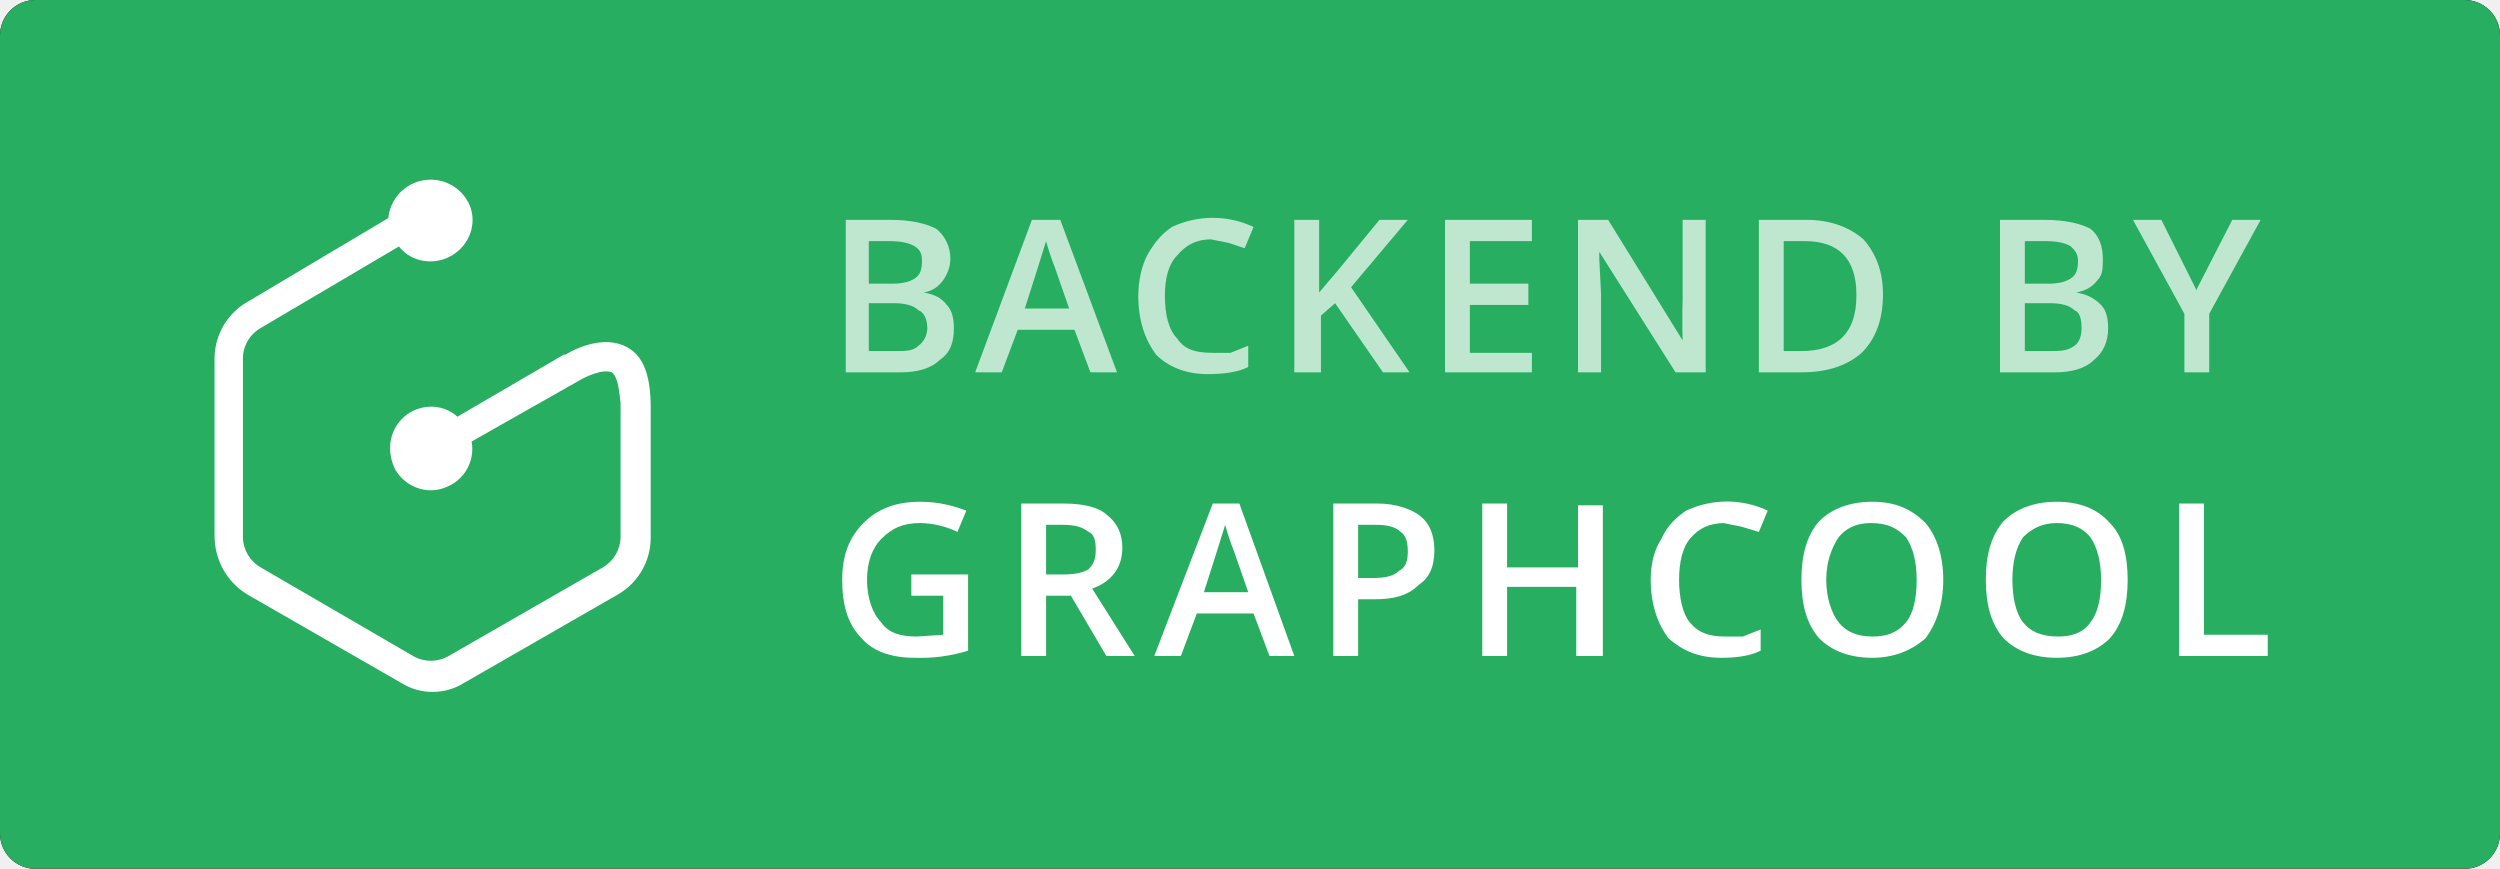
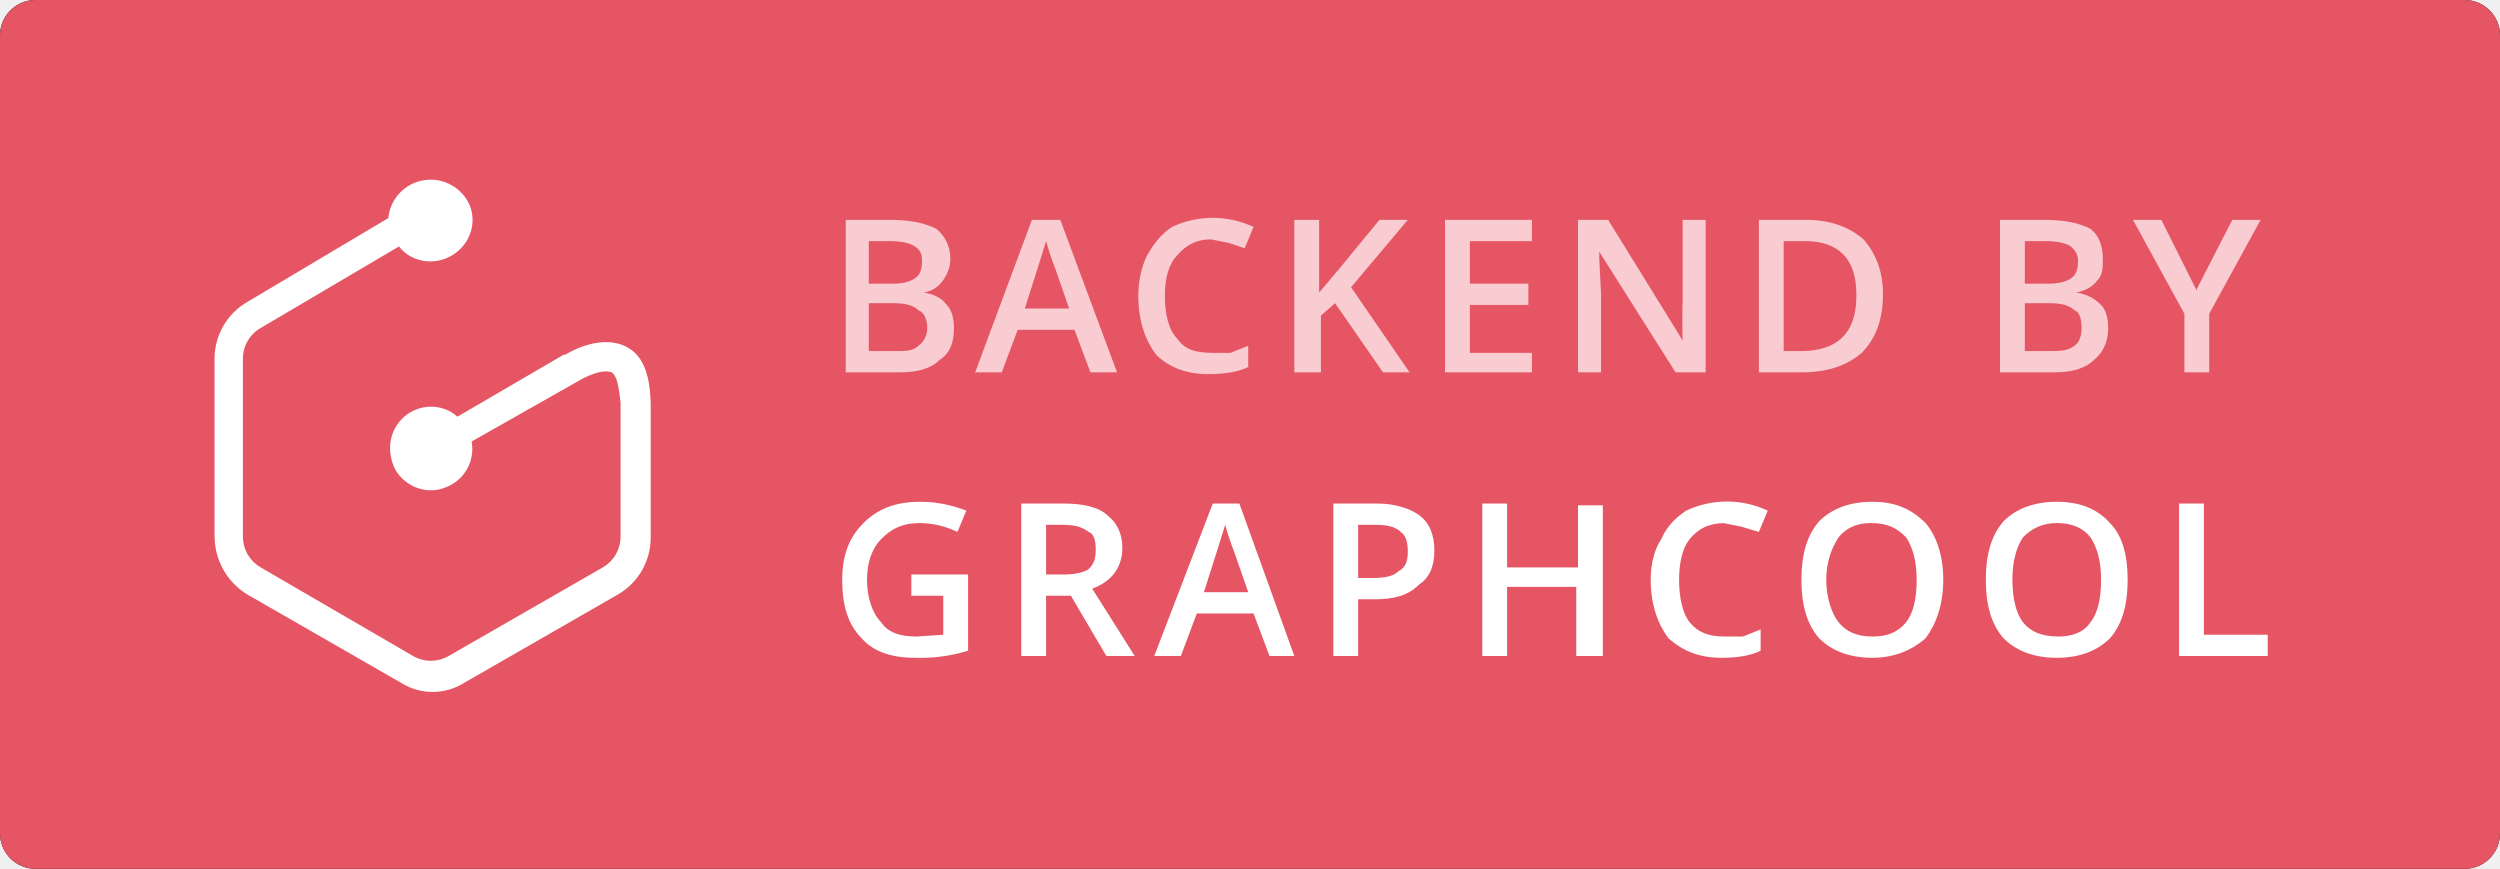
<svg xmlns="http://www.w3.org/2000/svg" width="141" height="49">
  <g fill="none" fill-rule="evenodd">
    <rect width="141" height="49" fill="#000" fill-rule="nonzero" rx="2" />
-     <rect width="141" height="49" fill="#27AE60" rx="2" />
+     <rect width="141" height="49" fill="#e65564" rx="2" />
    <path fill="#FFF" fill-rule="nonzero" d="M31.8 20l-6 3.5c-.9-.8-2.2-.7-3 0-.9.8-1 2-.5 3 .6 1 1.8 1.4 2.8 1 1.1-.4 1.7-1.5 1.5-2.6l6-3.4c.5-.3 1.4-.7 1.9-.5.3.2.4.8.5 1.7v7.6a2 2 0 0 1-1 1.7l-8.7 5a2 2 0 0 1-2 0l-8.6-5a2 2 0 0 1-1-1.7v-10a2 2 0 0 1 1-1.8l7.8-4.6c.7.9 2 1.1 3 .5 1-.6 1.4-1.8 1-2.8a2.4 2.4 0 0 0-4.6.7L14 17a3.7 3.7 0 0 0-1.9 3.2v10c0 1.4.7 2.6 1.8 3.3l8.7 5c1.1.7 2.5.7 3.6 0l8.7-5a3.7 3.7 0 0 0 1.8-3.2V23c0-1.8-.4-2.9-1.3-3.4-1.4-.8-3.2.2-3.5.4z" />
    <g fill="#FFF">
      <path d="M47.7 12.4h2.5c1.2 0 2 .2 2.6.5.5.4.8 1 .8 1.7 0 .5-.2.9-.4 1.2-.3.4-.6.6-1.1.7.6.1 1 .3 1.3.7.3.3.4.8.4 1.3 0 .8-.2 1.4-.8 1.8-.5.5-1.3.7-2.2.7h-3.1v-8.6zM49 16h1.3c.6 0 1-.1 1.3-.3.3-.2.4-.5.4-1 0-.4-.1-.6-.4-.8-.3-.2-.8-.3-1.4-.3h-1.2V16zm0 1.1v2.7h1.5c.6 0 1 0 1.3-.3.3-.2.5-.6.5-1 0-.5-.2-.9-.5-1-.3-.3-.8-.4-1.4-.4h-1.4zM61.5 21l-.9-2.4h-3.2l-.9 2.4H55l3.2-8.6h1.6L63 21h-1.5zm-1.2-3.6l-.8-2.3a14.4 14.4 0 0 1-.5-1.5l-.5 1.6-.7 2.2h2.5zm8-3.9c-.8 0-1.4.3-1.9.9-.5.5-.7 1.3-.7 2.3 0 1 .2 1.9.7 2.4.4.6 1 .8 2 .8h1l1-.4v1.2c-.6.3-1.4.4-2.3.4-1.2 0-2.2-.4-2.9-1.1-.6-.8-1-1.9-1-3.3 0-.9.2-1.7.5-2.3.4-.7.8-1.2 1.4-1.6a5.4 5.4 0 0 1 4.6 0l-.5 1.2-.9-.3-1-.2zM79.6 21H78l-2.7-3.9-.8.7V21H73v-8.6h1.4v4.1l1.1-1.3 2.3-2.8h1.6l-3.2 3.8 3.3 4.8zm6.8 0h-4.9v-8.6h4.9v1.2h-3.5V16h3.3v1.2h-3.3v2.7h3.5V21zm9.8 0h-1.7l-4.3-6.8v.4l.1 2V21H89v-8.6h1.7l4.2 6.8a39.7 39.7 0 0 1 0-2.3v-4.5h1.3V21zm10-4.4c0 1.4-.4 2.5-1.2 3.3-.8.7-1.9 1.1-3.4 1.1h-2.4v-8.6h2.7c1.3 0 2.4.4 3.2 1.1.7.8 1.1 1.8 1.1 3.1zm-1.5 0c0-2-1-3-2.9-3h-1.2v6.2h1c2 0 3.1-1 3.1-3.1zm8-4.2h2.6c1.2 0 2 .2 2.6.5.5.4.7 1 .7 1.7 0 .5 0 .9-.3 1.2-.3.4-.7.6-1.2.7.6.1 1 .3 1.4.7.3.3.4.8.4 1.3 0 .8-.3 1.4-.8 1.8-.5.5-1.3.7-2.2.7h-3.1v-8.6zm1.5 3.6h1.3c.6 0 1-.1 1.3-.3.3-.2.4-.5.4-1 0-.4-.2-.6-.4-.8-.3-.2-.8-.3-1.4-.3h-1.2V16zm0 1.1v2.7h1.4c.6 0 1 0 1.4-.3.3-.2.4-.6.4-1 0-.5-.1-.9-.4-1-.3-.3-.8-.4-1.4-.4h-1.4zm9.7-.8l2-3.9h1.6l-2.9 5.3V21h-1.4v-3.3l-2.9-5.3h1.6l2 4z" opacity=".7" />
      <path d="M51.4 32.4h3.2v4.3a9.1 9.1 0 0 1-3 .4c-1.4 0-2.4-.4-3-1.1-.8-.8-1.1-1.9-1.1-3.3s.4-2.4 1.2-3.2c.8-.8 1.8-1.2 3.2-1.2 1 0 1.8.2 2.6.5L54 30a5 5 0 0 0-2.1-.5c-1 0-1.6.3-2.2.9-.5.5-.8 1.3-.8 2.3 0 1 .3 1.9.8 2.4.4.6 1.1.8 2 .8l1.5-.1v-2.2h-1.8v-1.2zm7.6 0h1c.6 0 1.1-.1 1.4-.3.3-.3.4-.6.4-1.1 0-.5-.1-.9-.4-1-.4-.3-.8-.4-1.5-.4H59v2.8zm0 1.2V37h-1.4v-8.6H60c1.1 0 2 .2 2.5.7.5.4.8 1 .8 1.8 0 1.1-.6 1.9-1.7 2.3L64 37h-1.6l-2-3.4H59zM71.6 37l-.9-2.4h-3.2l-.9 2.4h-1.5l3.3-8.6h1.5L73 37h-1.5zm-1.2-3.6l-.8-2.3a14.4 14.4 0 0 1-.5-1.5l-.5 1.6-.7 2.2h2.5zM80.9 31c0 1-.3 1.6-.9 2-.6.6-1.4.8-2.5.8h-.9V37h-1.4v-8.6h2.5c1 0 1.9.3 2.4.7.5.4.8 1 .8 2zm-4.3 1.6h.8c.7 0 1.2-.1 1.5-.4.4-.2.5-.6.5-1.1 0-.5-.1-.9-.4-1.1-.3-.3-.8-.4-1.4-.4h-1v3zM90.4 37h-1.5v-3.9H85V37h-1.4v-8.6H85V32h4v-3.5h1.4V37zm6.9-7.5c-.9 0-1.5.3-2 .9-.4.5-.6 1.3-.6 2.3 0 1 .2 1.9.6 2.4.5.6 1.1.8 2 .8h1l1-.4v1.2c-.6.3-1.4.4-2.2.4-1.3 0-2.2-.4-3-1.1-.6-.8-1-1.9-1-3.3 0-.9.2-1.7.6-2.3.3-.7.8-1.2 1.4-1.6a5.4 5.4 0 0 1 4.6 0l-.5 1.2-1-.3-1-.2zm12.3 3.2c0 1.4-.4 2.5-1 3.3-.8.7-1.8 1.1-3 1.1-1.3 0-2.3-.4-3-1.1-.7-.8-1-1.9-1-3.3s.3-2.5 1-3.3c.7-.7 1.7-1.1 3-1.1s2.2.4 3 1.2c.6.7 1 1.8 1 3.2zm-6.6 0c0 1 .3 1.9.7 2.4.4.5 1 .8 1.9.8.8 0 1.4-.2 1.9-.8.4-.5.6-1.3.6-2.4 0-1-.2-1.8-.6-2.4-.5-.5-1-.8-2-.8-.8 0-1.4.3-1.8.8-.4.6-.7 1.4-.7 2.4zm17 0c0 1.4-.3 2.5-1 3.3-.7.7-1.7 1.1-3 1.1s-2.3-.4-3-1.1c-.7-.8-1-1.9-1-3.3s.3-2.5 1-3.3c.7-.7 1.7-1.1 3-1.1s2.3.4 3 1.2c.7.7 1 1.8 1 3.2zm-6.5 0c0 1 .2 1.9.6 2.4.4.5 1 .8 2 .8.7 0 1.4-.2 1.8-.8.4-.5.6-1.3.6-2.4 0-1-.2-1.8-.6-2.4-.4-.5-1-.8-1.9-.8-.8 0-1.4.3-1.9.8-.4.6-.6 1.4-.6 2.4zm9.4 4.3v-8.6h1.4v7.4h3.6V37h-5z" />
    </g>
  </g>
</svg>
